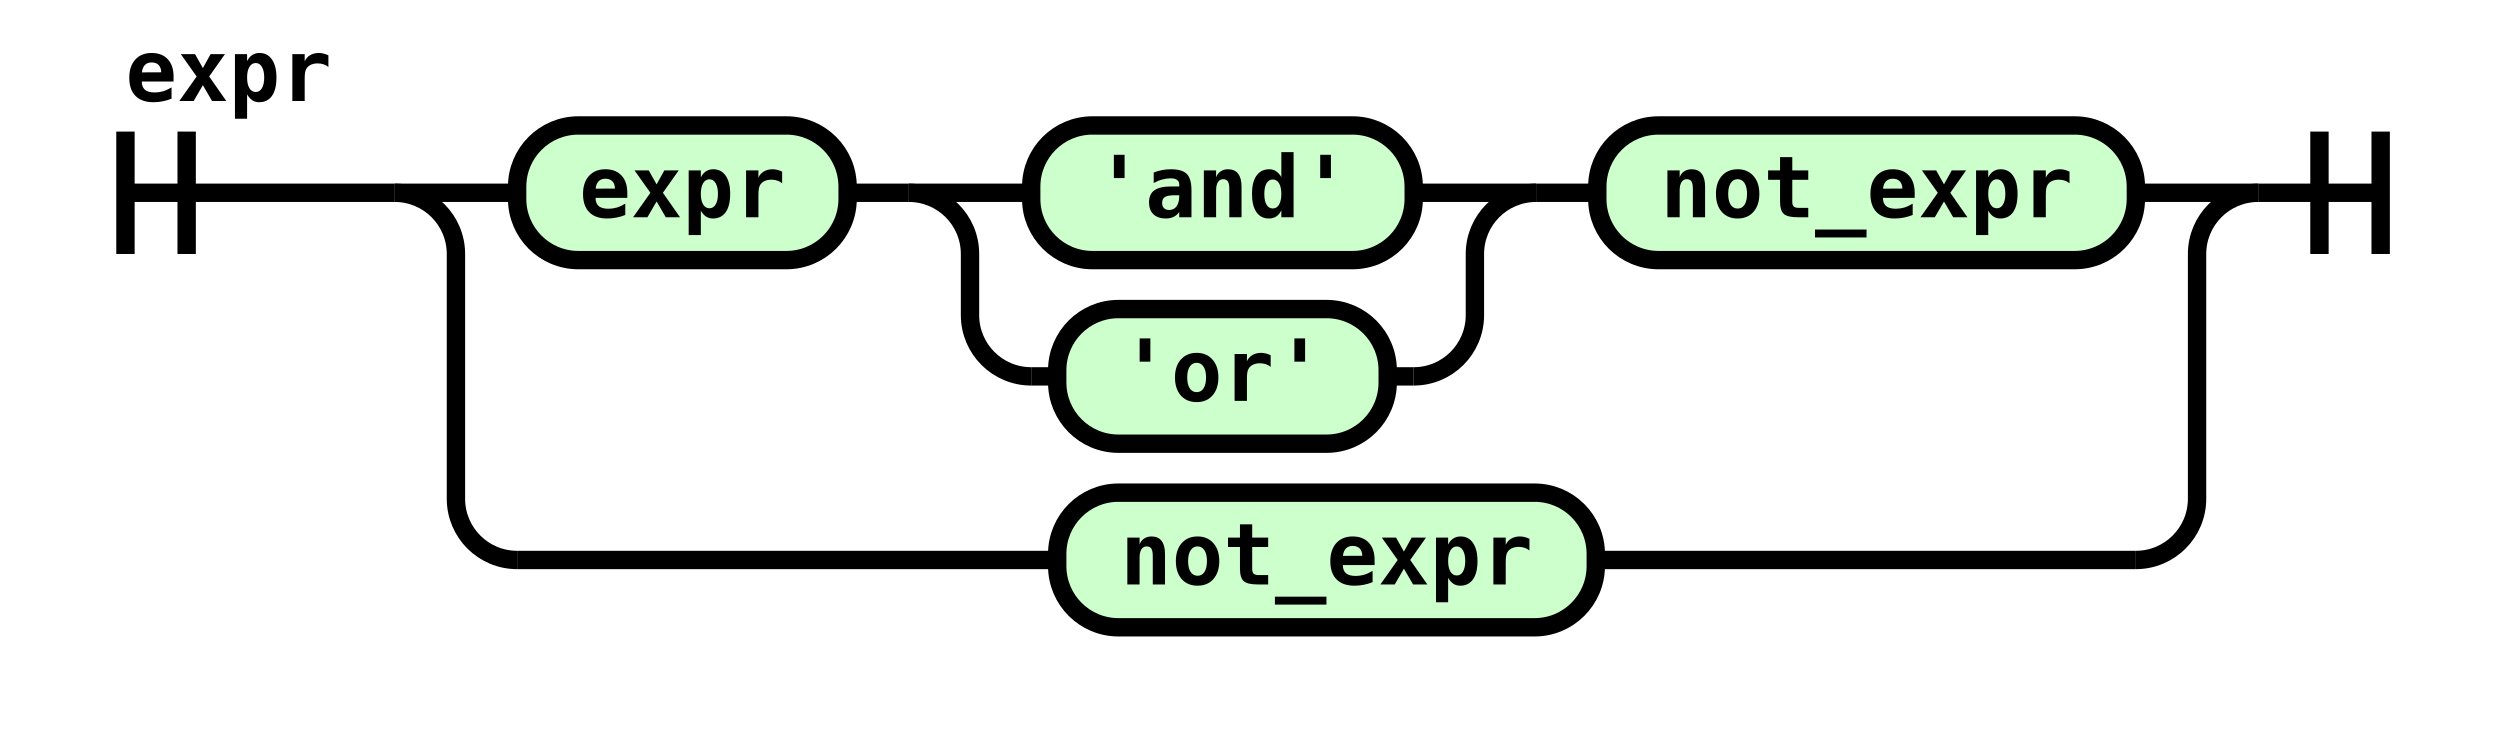
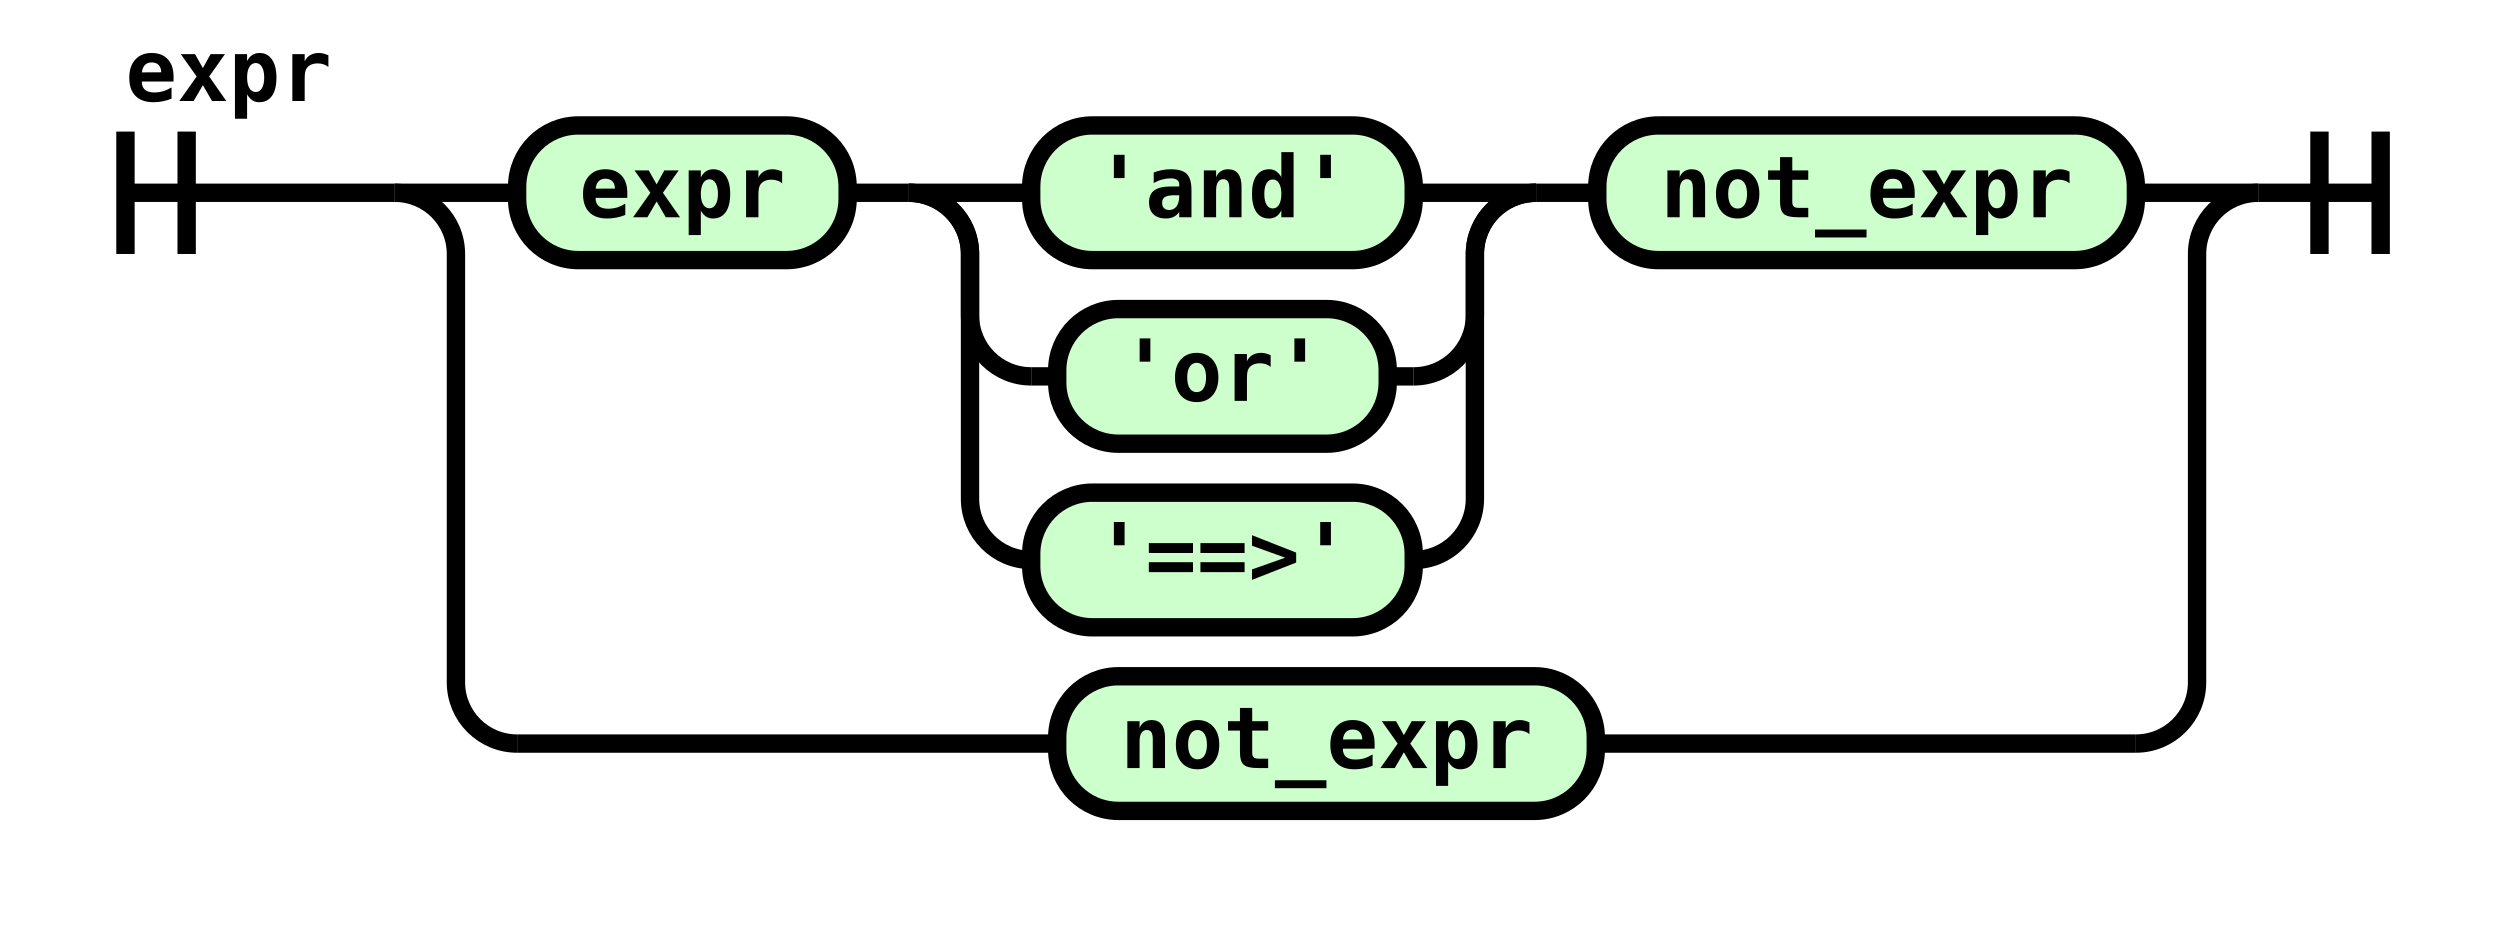
- <svg xmlns="http://www.w3.org/2000/svg" class="railroad-diagram" height="122" viewBox="0 0 408.5 122" width="408.5">
+ <svg xmlns="http://www.w3.org/2000/svg" class="railroad-diagram" height="152" viewBox="0 0 408.5 152" width="408.5">
  <g transform="translate(.5 .5)">
    <style>/*  */
	svg.railroad-diagram {
		background-color:hsl(30,20%,95%);
	}
	svg.railroad-diagram path {
		stroke-width:3;
		stroke:black;
		fill:rgba(0,0,0,0);
	}
	svg.railroad-diagram text {
		font:bold 14px monospace;
		text-anchor:middle;
	}
	svg.railroad-diagram text.label{
		text-anchor:start;
	}
	svg.railroad-diagram text.comment{
		font:italic 12px monospace;
	}
	svg.railroad-diagram rect{
		stroke-width:3;
		stroke:black;
		fill:hsl(120,100%,90%);
	}
	svg.railroad-diagram rect.group-box {
		stroke: gray;
		stroke-dasharray: 10 5;
		fill: none;
	}

/*  */
</style>
    <g>
      <path d="M20 21v20m10 -20v20m-10 -10h44.0" />
      <text style="text-anchor:start" x="20" y="16">expr</text>
    </g>
    <g>
      <path d="M64.0 31h0.0" />
      <path d="M368.5 31h0.0" />
      <path d="M64.0 31h20" />
      <g>
        <path d="M84.0 31h0.0" />
        <path d="M348.5 31h0.0" />
        <g class="terminal ">
          <path d="M84.0 31h0.0" />
          <path d="M138.0 31h0.0" />
          <rect height="22" rx="10" ry="10" width="54.0" x="84.0" y="20" />
          <text x="111.0" y="35">expr</text>
        </g>
        <path d="M138.0 31h10" />
        <g>
          <path d="M148.0 31h0.0" />
          <path d="M250.5 31h0.0" />
          <path d="M148.0 31h20" />
          <g>
            <path d="M168.0 31h0.0" />
            <path d="M230.5 31h0.0" />
            <g class="terminal ">
              <path d="M168.0 31h0.0" />
              <path d="M230.5 31h0.0" />
              <rect height="22" rx="10" ry="10" width="62.5" x="168.0" y="20" />
              <text x="199.25" y="35">'and'</text>
            </g>
          </g>
          <path d="M230.5 31h20" />
          <path d="M148.0 31a10 10 0 0 1 10 10v10a10 10 0 0 0 10 10" />
          <g>
            <path d="M168.0 61h4.25" />
            <path d="M226.25 61h4.25" />
            <g class="terminal ">
              <path d="M172.25 61h0.0" />
              <path d="M226.25 61h0.0" />
              <rect height="22" rx="10" ry="10" width="54.0" x="172.25" y="50" />
              <text x="199.25" y="65">'or'</text>
            </g>
          </g>
          <path d="M230.5 61a10 10 0 0 0 10 -10v-10a10 10 0 0 1 10 -10" />
+           <path d="M148.0 31a10 10 0 0 1 10 10v40a10 10 0 0 0 10 10" />
+           <g>
+             <path d="M168.0 91h0.0" />
+             <path d="M230.5 91h0.0" />
+             <g class="terminal ">
+               <path d="M168.0 91h0.0" />
+               <path d="M230.5 91h0.0" />
+               <rect height="22" rx="10" ry="10" width="62.5" x="168.0" y="80" />
+               <text x="199.25" y="95">'==&gt;'</text>
+             </g>
+           </g>
+           <path d="M230.5 91a10 10 0 0 0 10 -10v-40a10 10 0 0 1 10 -10" />
        </g>
        <path d="M250.5 31h10" />
        <g class="terminal ">
          <path d="M260.5 31h0.0" />
          <path d="M348.5 31h0.0" />
          <rect height="22" rx="10" ry="10" width="88.0" x="260.5" y="20" />
          <text x="304.5" y="35">not_expr</text>
        </g>
      </g>
      <path d="M348.5 31h20" />
-       <path d="M64.0 31a10 10 0 0 1 10 10v40a10 10 0 0 0 10 10" />
+       <path d="M64.0 31a10 10 0 0 1 10 10v70a10 10 0 0 0 10 10" />
      <g class="terminal ">
-         <path d="M84.0 91h88.25" />
-         <path d="M260.25 91h88.25" />
-         <rect height="22" rx="10" ry="10" width="88.0" x="172.25" y="80" />
-         <text x="216.25" y="95">not_expr</text>
+         <path d="M84.0 121h88.25" />
+         <path d="M260.25 121h88.25" />
+         <rect height="22" rx="10" ry="10" width="88.0" x="172.25" y="110" />
+         <text x="216.25" y="125">not_expr</text>
      </g>
-       <path d="M348.5 91a10 10 0 0 0 10 -10v-40a10 10 0 0 1 10 -10" />
+       <path d="M348.5 121a10 10 0 0 0 10 -10v-70a10 10 0 0 1 10 -10" />
    </g>
    <path d="M 368.5 31 h 20 m -10 -10 v 20 m 10 -20 v 20" />
  </g>
</svg>
